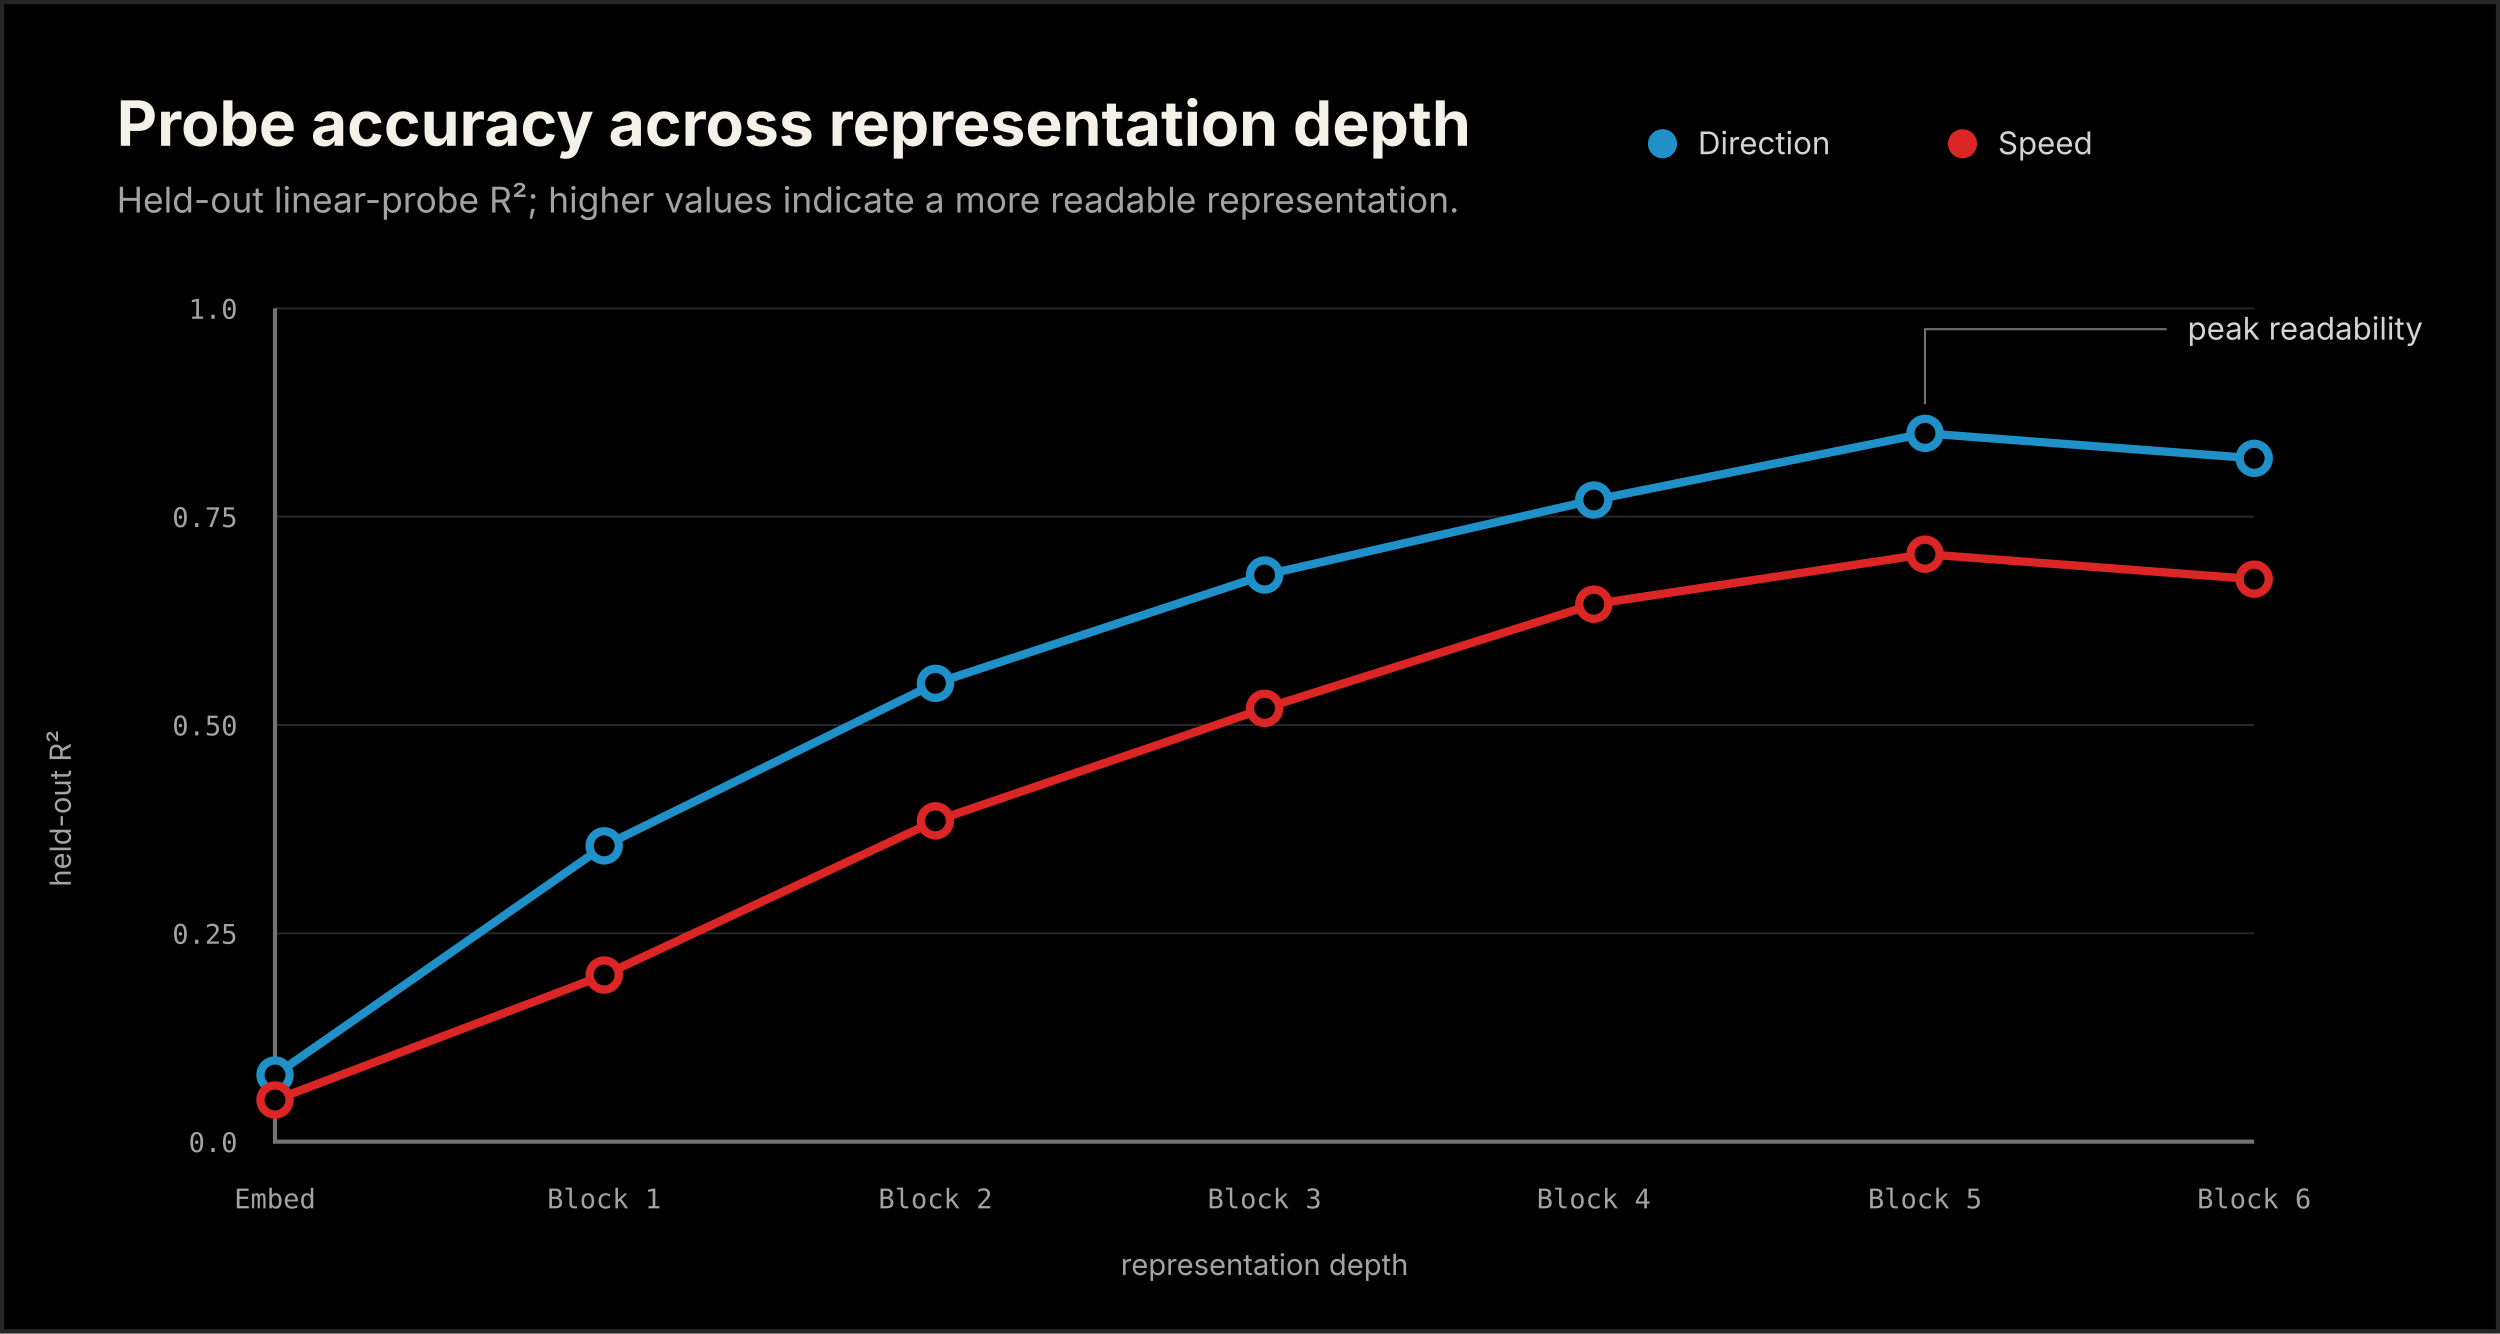
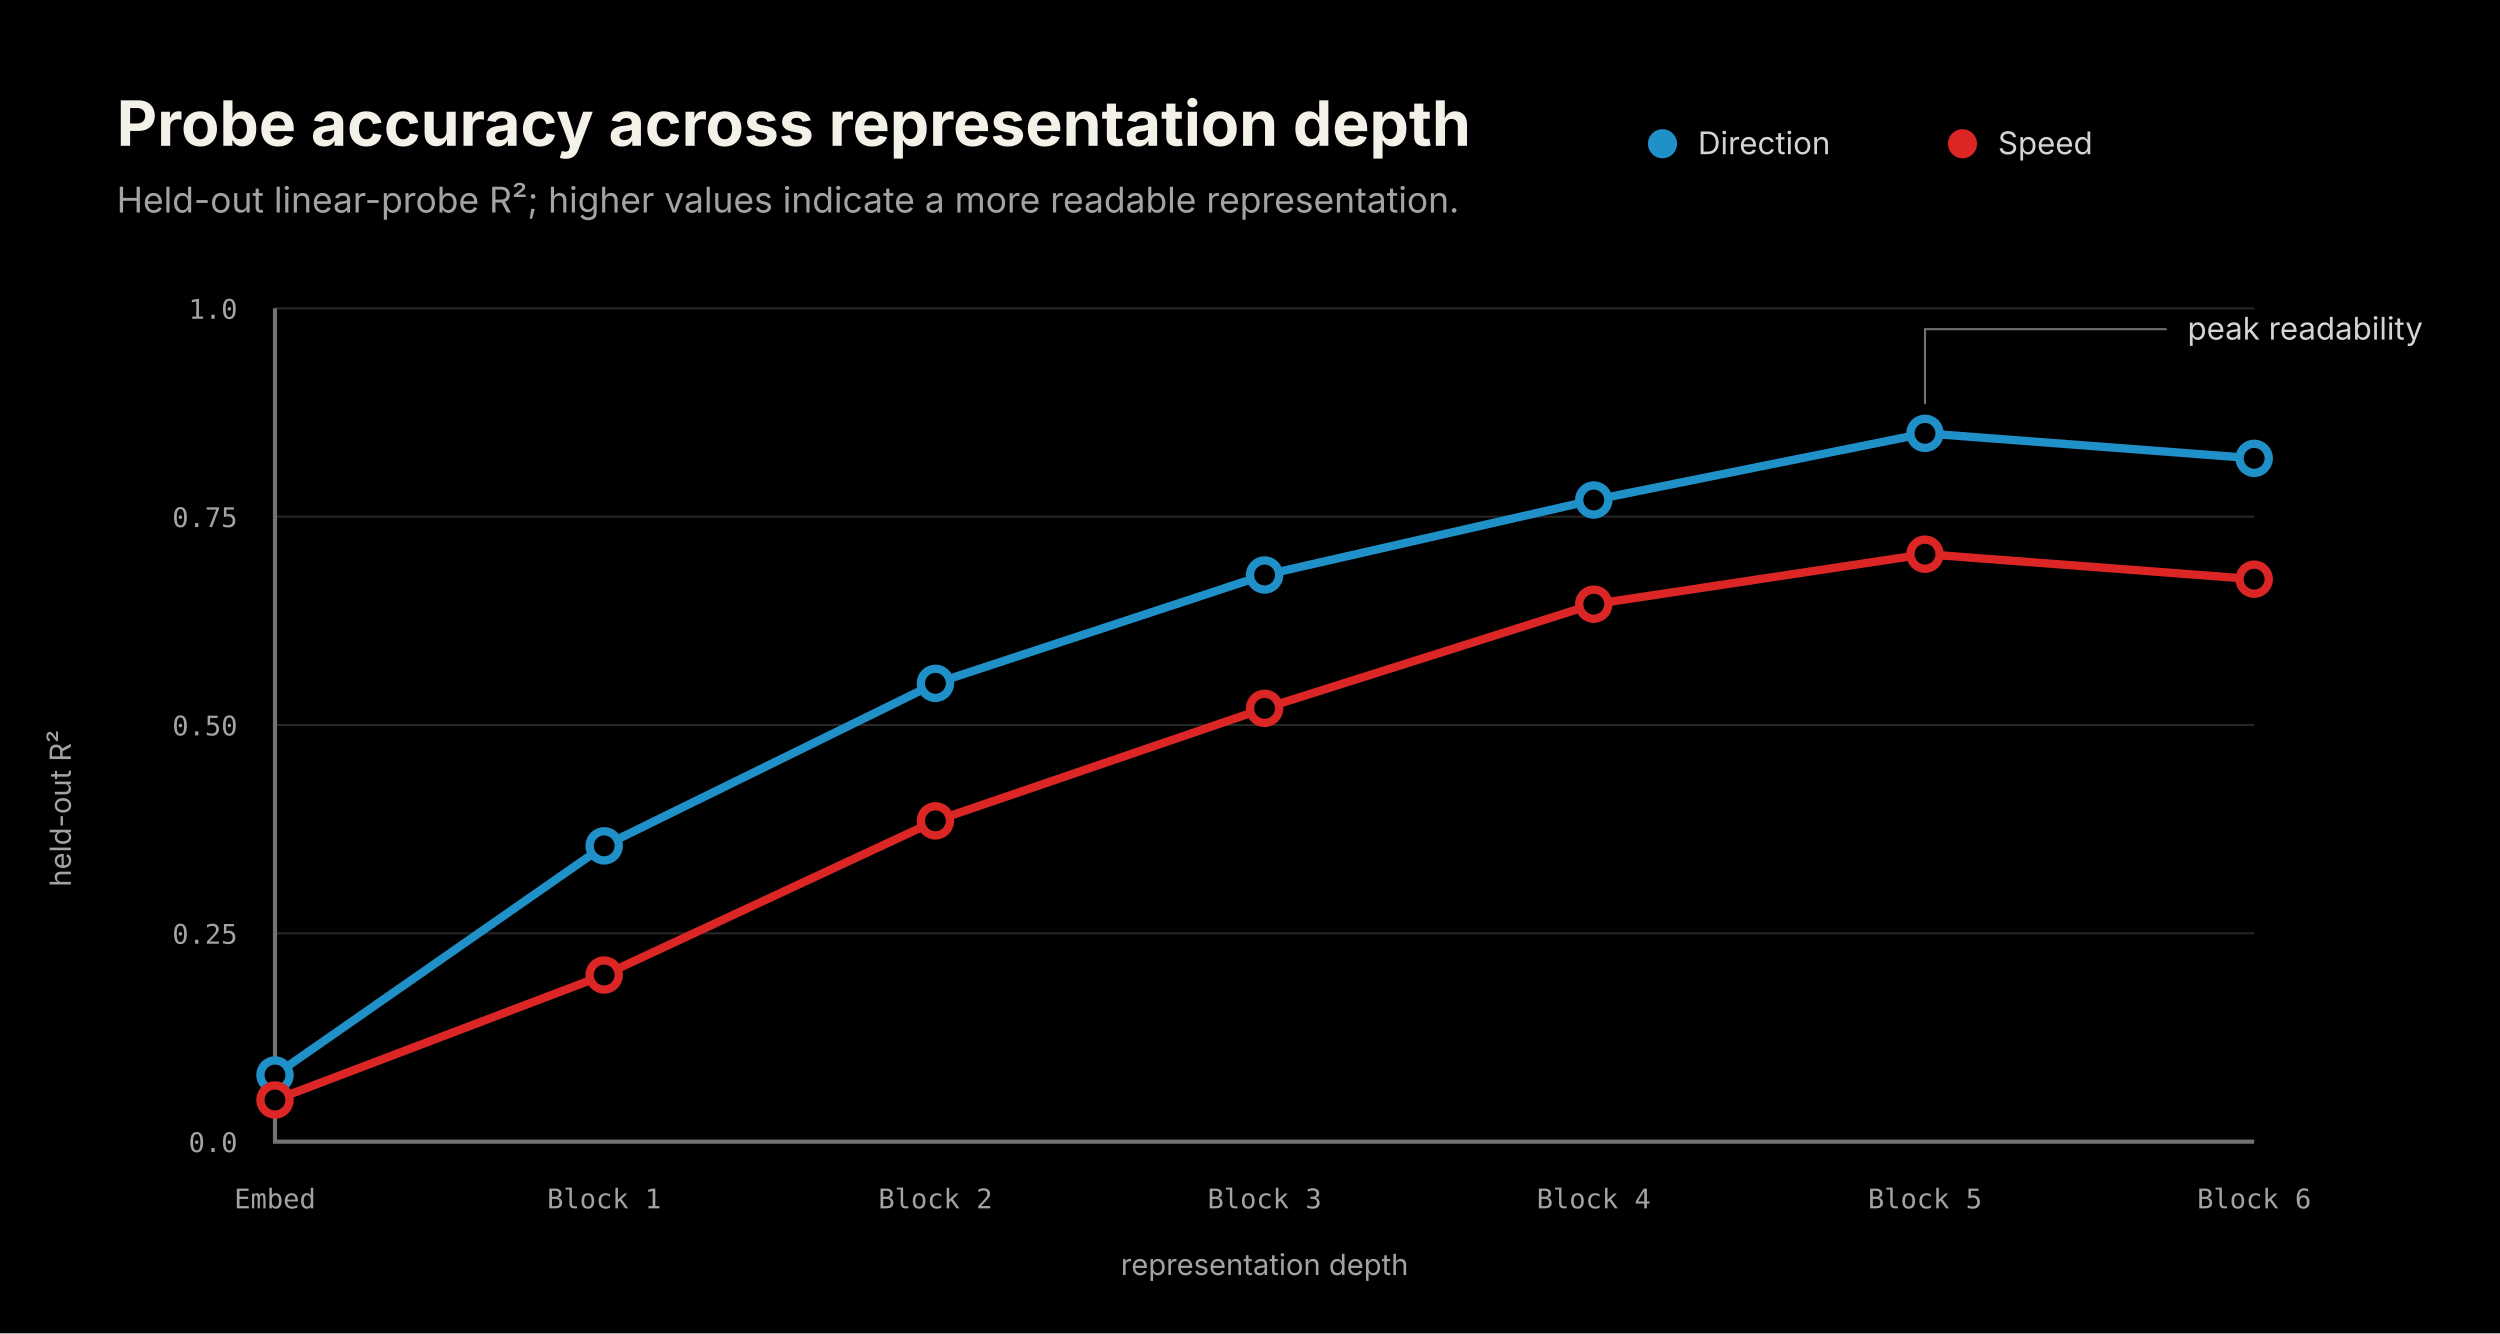
<svg xmlns="http://www.w3.org/2000/svg" viewBox="0 0 1200 640" role="img" aria-labelledby="title description">
  <style>
    .sans { font-family: -apple-system, BlinkMacSystemFont, "Segoe UI", sans-serif; }
    .mono { font-family: ui-monospace, SFMono-Regular, Menlo, monospace; }
  </style>
  <rect width="1200" height="640" fill="#000000" />
-   <rect x="1" y="1" width="1198" height="638" fill="none" stroke="#262626" stroke-width="2" />
  <text class="sans" x="56" y="70" fill="#f4f1e8" font-size="30" font-weight="700">Probe accuracy across representation depth</text>
  <text class="sans" x="56" y="102" fill="#a3a3a3" font-size="17">Held-out linear-probe R²; higher values indicate a more readable representation.</text>
  <g class="sans" font-size="15">
    <circle cx="798" cy="69" r="7" fill="#2090c8" />
    <text x="815" y="74" fill="#d4d4d4">Direction</text>
    <circle cx="942" cy="69" r="7" fill="#dc2626" />
    <text x="959" y="74" fill="#d4d4d4">Speed</text>
  </g>
  <g transform="translate(132 148)">
    <g fill="none" stroke="#262626">
      <line x1="0" y1="0" x2="950" y2="0" />
      <line x1="0" y1="100" x2="950" y2="100" />
      <line x1="0" y1="200" x2="950" y2="200" />
      <line x1="0" y1="300" x2="950" y2="300" />
      <line x1="0" y1="400" x2="950" y2="400" />
    </g>
    <path d="M0 0V400H950" fill="none" stroke="#737373" stroke-width="2" />
    <g class="mono" fill="#a3a3a3" font-size="13" text-anchor="end">
      <text x="-18" y="5">1.0</text>
      <text x="-18" y="105">0.75</text>
      <text x="-18" y="205">0.50</text>
      <text x="-18" y="305">0.25</text>
      <text x="-18" y="405">0.0</text>
    </g>
    <g class="mono" fill="#a3a3a3" font-size="13" text-anchor="middle">
      <text x="0" y="432">Embed</text>
      <text x="158" y="432">Block 1</text>
      <text x="317" y="432">Block 2</text>
      <text x="475" y="432">Block 3</text>
      <text x="633" y="432">Block 4</text>
      <text x="792" y="432">Block 5</text>
      <text x="950" y="432">Block 6</text>
    </g>
    <path d="M0 368 158 258 317 180 475 128 633 92 792 60 950 72" fill="none" stroke="#2090c8" stroke-linecap="round" stroke-linejoin="round" stroke-width="4" />
    <path d="M0 380 158 320 317 246 475 192 633 142 792 118 950 130" fill="none" stroke="#dc2626" stroke-linecap="round" stroke-linejoin="round" stroke-width="4" />
    <g fill="#000000" stroke="#2090c8" stroke-width="4">
      <circle cx="0" cy="368" r="7" />
      <circle cx="158" cy="258" r="7" />
      <circle cx="317" cy="180" r="7" />
      <circle cx="475" cy="128" r="7" />
      <circle cx="633" cy="92" r="7" />
      <circle cx="792" cy="60" r="7" />
      <circle cx="950" cy="72" r="7" />
    </g>
    <g fill="#000000" stroke="#dc2626" stroke-width="4">
      <circle cx="0" cy="380" r="7" />
      <circle cx="158" cy="320" r="7" />
      <circle cx="317" cy="246" r="7" />
      <circle cx="475" cy="192" r="7" />
      <circle cx="633" cy="142" r="7" />
      <circle cx="792" cy="118" r="7" />
      <circle cx="950" cy="130" r="7" />
    </g>
    <path d="M792 46V10H908" fill="none" stroke="#737373" />
    <text class="sans" x="918" y="15" fill="#d4d4d4" font-size="15">peak readability</text>
  </g>
  <text class="sans" x="34" y="388" fill="#a3a3a3" font-size="14" text-anchor="middle" transform="rotate(-90 34 388)">held-out R²</text>
  <text class="sans" x="607" y="612" fill="#a3a3a3" font-size="14" text-anchor="middle">representation depth</text>
</svg>
